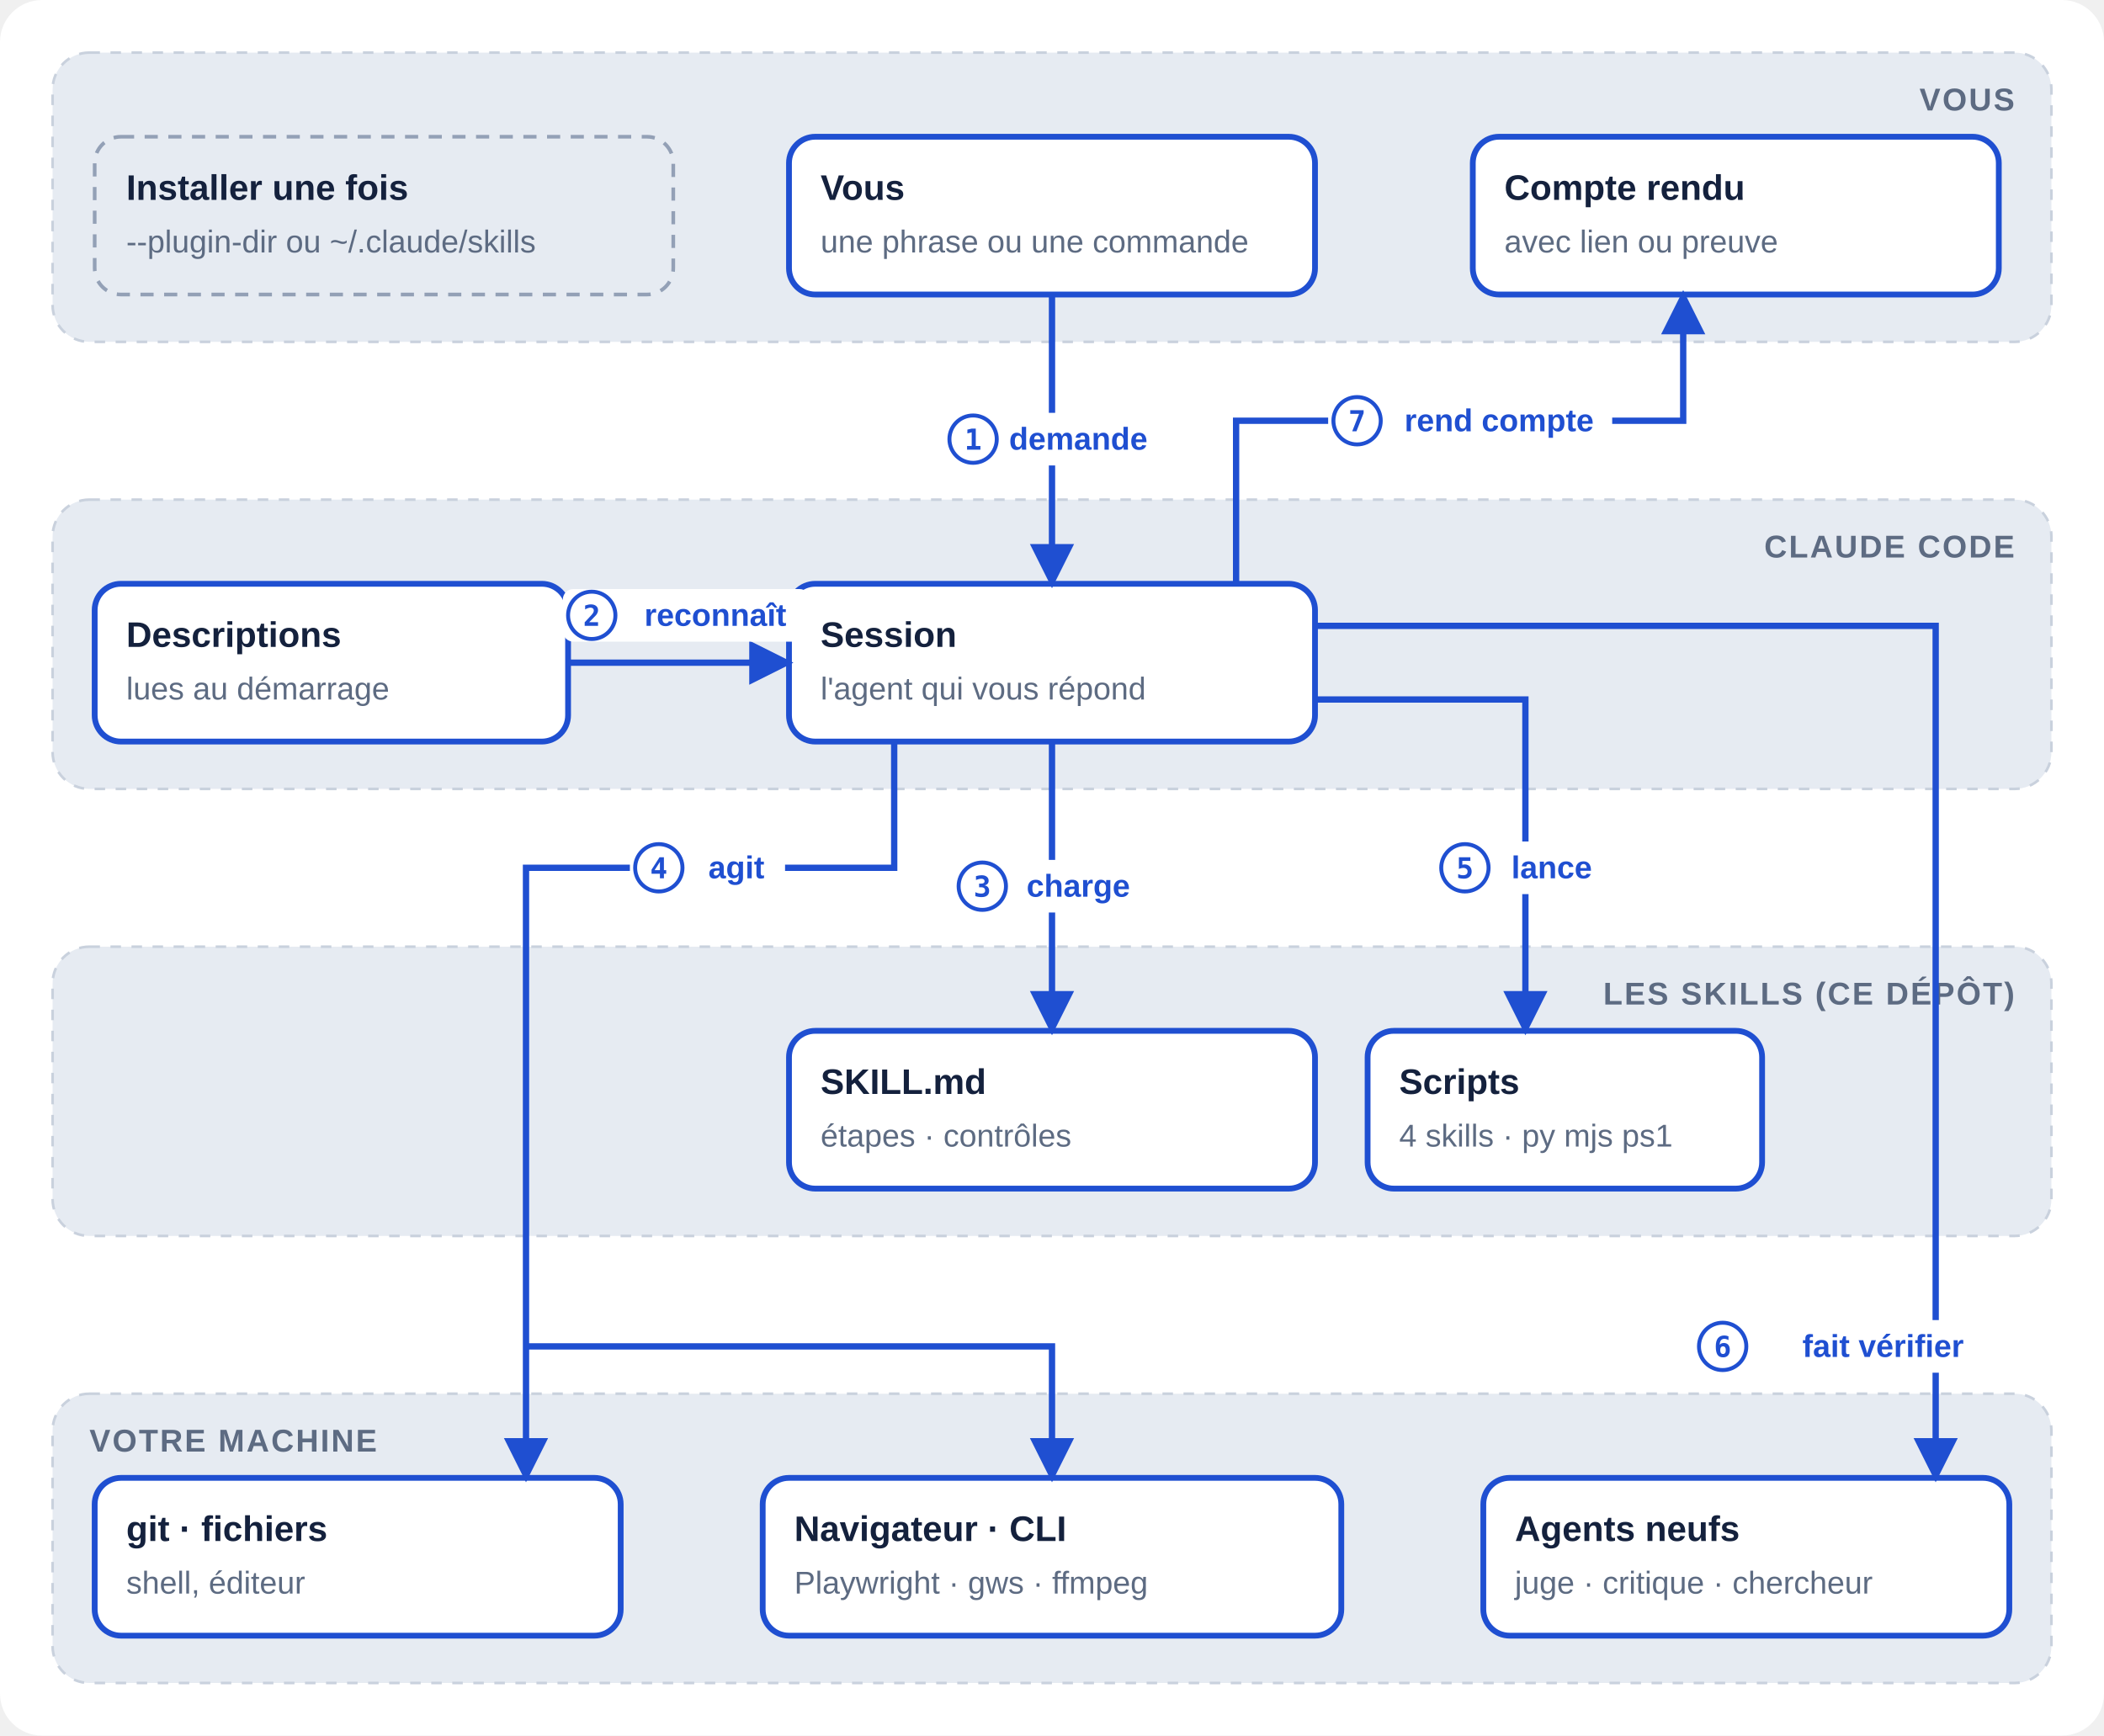
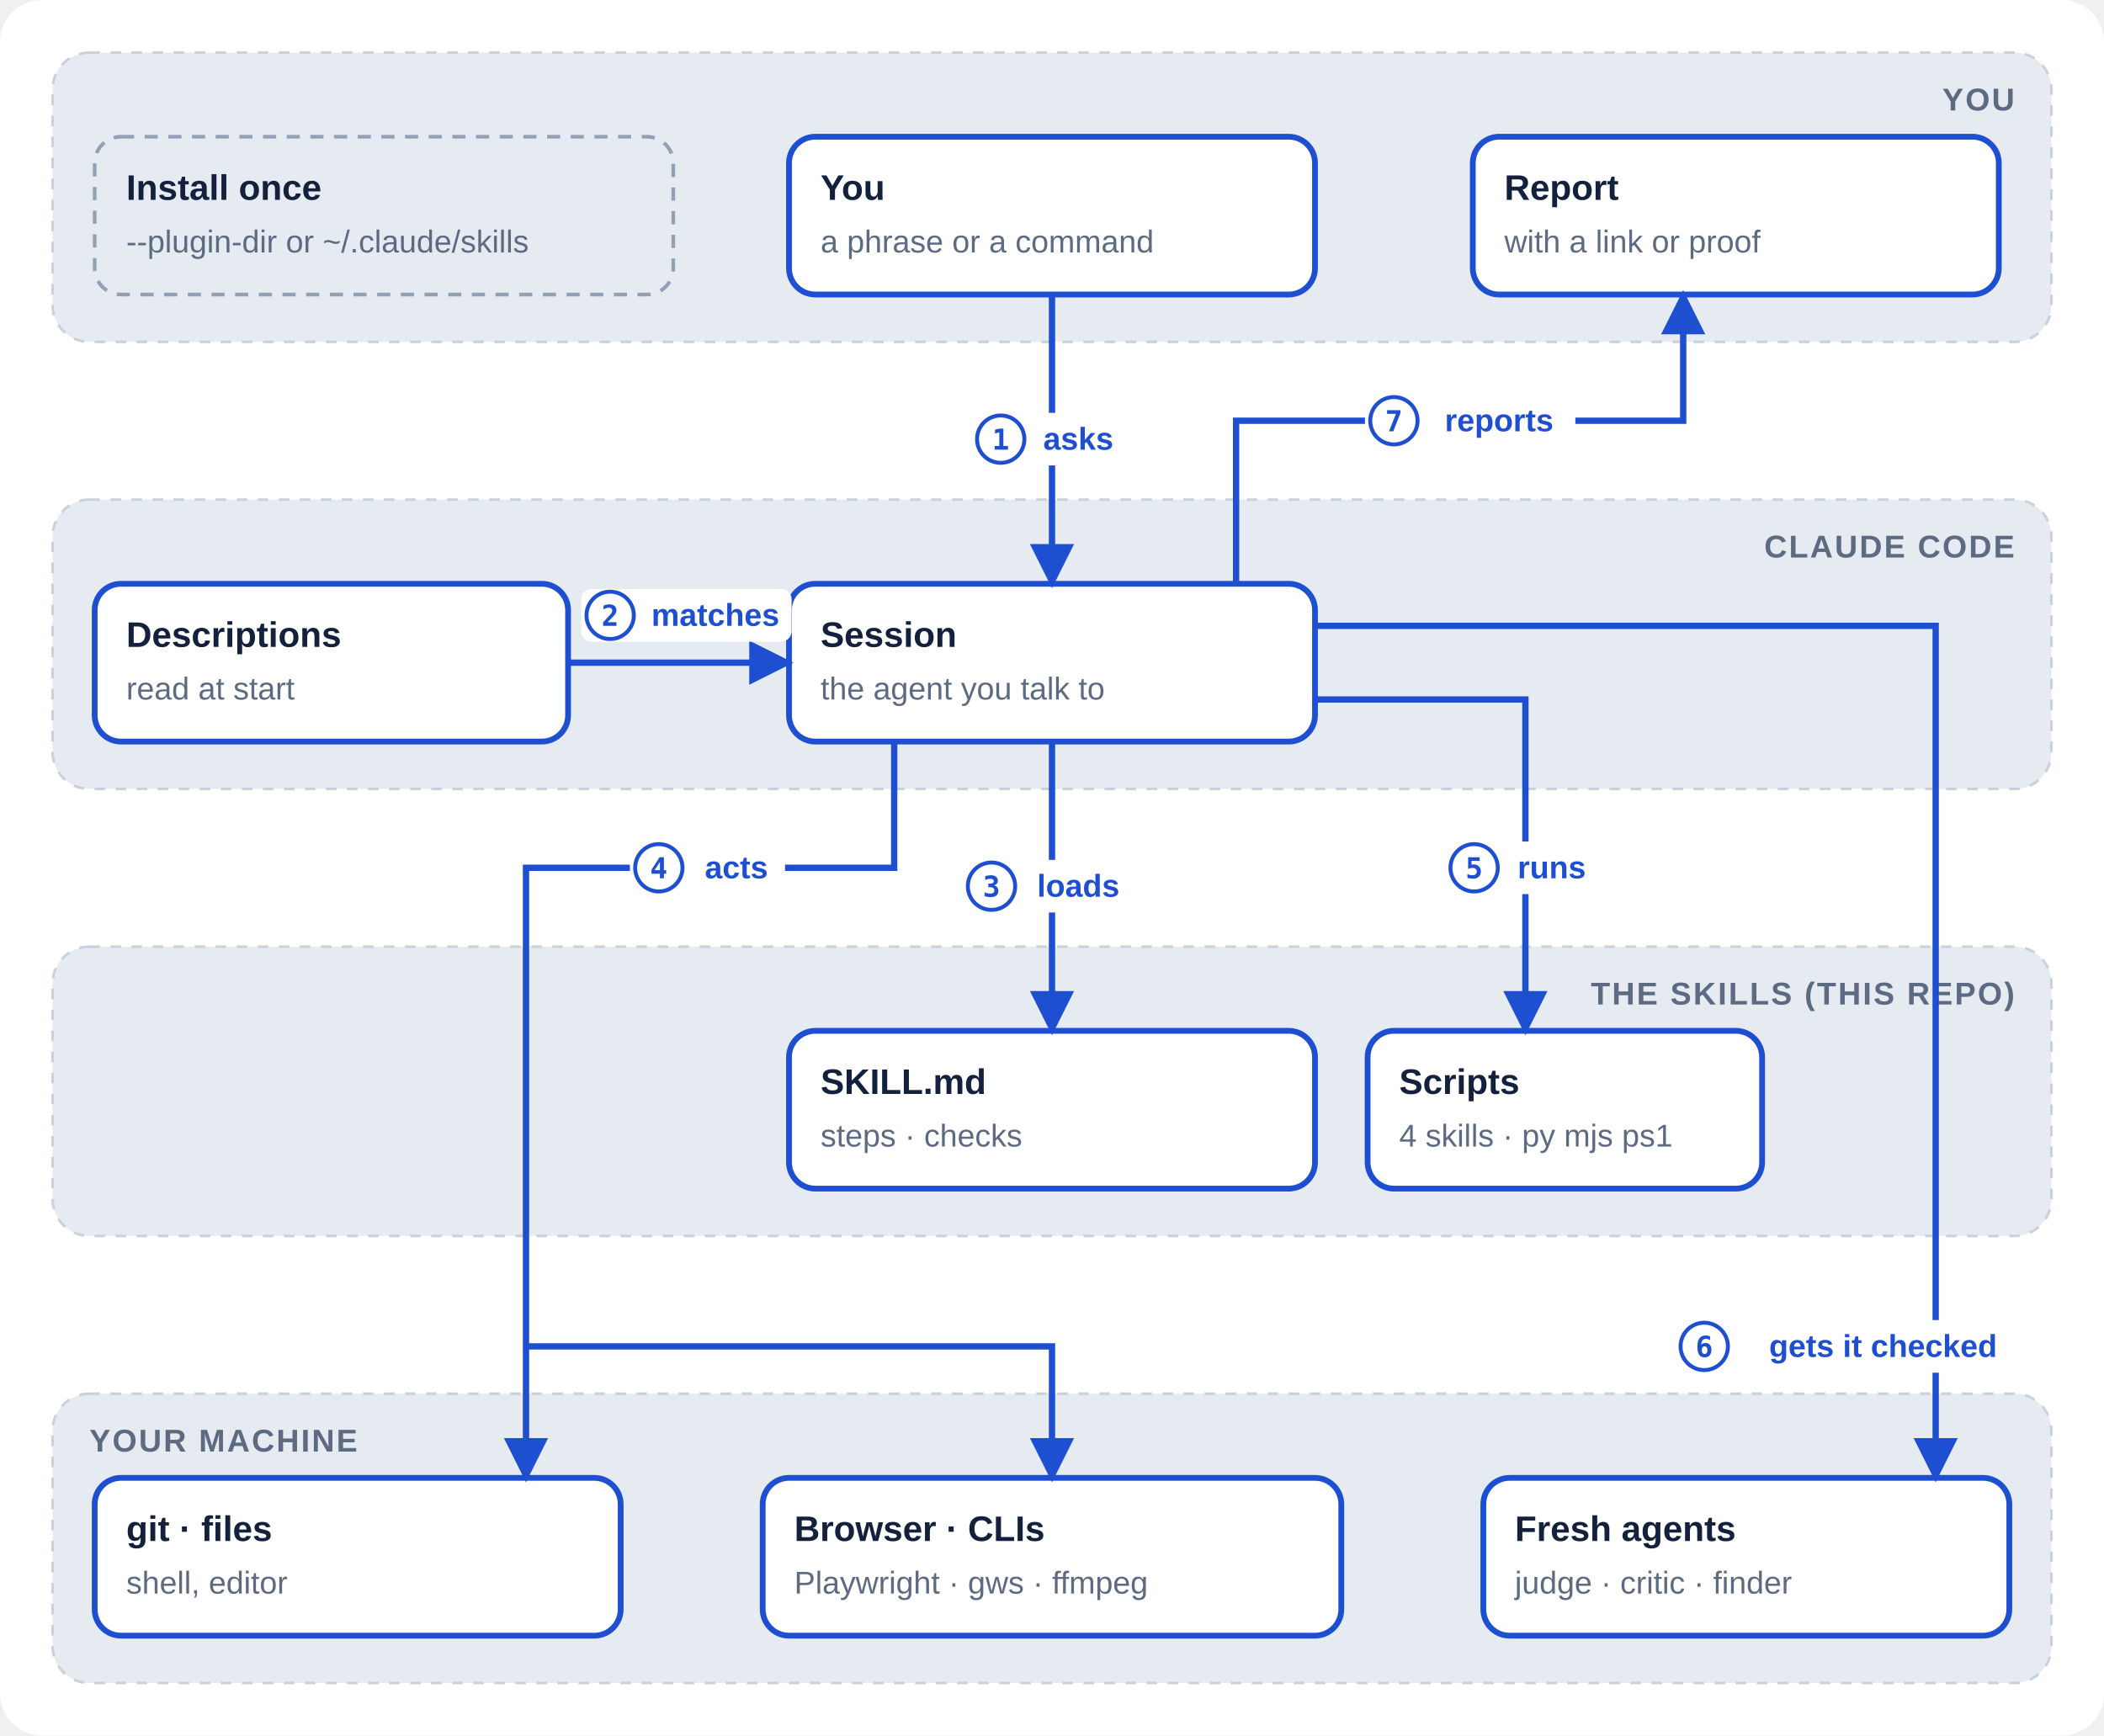
- <svg xmlns="http://www.w3.org/2000/svg" viewBox="0 0 800 660" width="800" height="660" font-family="IBM Plex Sans, Segoe UI, Helvetica Neue, Arial, sans-serif" role="img" aria-label="Architecture de claude-code-skills">
+ <svg xmlns="http://www.w3.org/2000/svg" viewBox="0 0 800 660" width="800" height="660" font-family="IBM Plex Sans, Segoe UI, Helvetica Neue, Arial, sans-serif" role="img" aria-label="claude-code-skills architecture">
  <defs>
    <marker id="a" viewBox="0 0 10 10" refX="9" refY="5" markerWidth="7" markerHeight="7" orient="auto-start-reverse">
      <path d="M0 0L10 5L0 10z" fill="#1f4fd1" />
    </marker>
  </defs>
  <rect width="800" height="660" rx="16" fill="#ffffff" />
  <rect x="20" y="20" width="760" height="110" rx="14" fill="#e6ebf2" stroke="#c9d1dd" stroke-dasharray="4 4" />
-   <text x="766" y="42" text-anchor="end" fill="#5d6b82" font-size="12" font-weight="600" letter-spacing=".72">VOUS</text>
+   <text x="766" y="42" text-anchor="end" fill="#5d6b82" font-size="12" font-weight="600" letter-spacing=".72">YOU</text>
  <rect x="20" y="190" width="760" height="110" rx="14" fill="#e6ebf2" stroke="#c9d1dd" stroke-dasharray="4 4" />
  <text x="766" y="212" text-anchor="end" fill="#5d6b82" font-size="12" font-weight="600" letter-spacing=".72">CLAUDE CODE</text>
  <rect x="20" y="360" width="760" height="110" rx="14" fill="#e6ebf2" stroke="#c9d1dd" stroke-dasharray="4 4" />
-   <text x="766" y="382" text-anchor="end" fill="#5d6b82" font-size="12" font-weight="600" letter-spacing=".72">LES SKILLS (CE DÉPÔT)</text>
+   <text x="766" y="382" text-anchor="end" fill="#5d6b82" font-size="12" font-weight="600" letter-spacing=".72">THE SKILLS (THIS REPO)</text>
  <rect x="20" y="530" width="760" height="110" rx="14" fill="#e6ebf2" stroke="#c9d1dd" stroke-dasharray="4 4" />
-   <text x="34" y="552" text-anchor="start" fill="#5d6b82" font-size="12" font-weight="600" letter-spacing=".72">VOTRE MACHINE</text>
+   <text x="34" y="552" text-anchor="start" fill="#5d6b82" font-size="12" font-weight="600" letter-spacing=".72">YOUR MACHINE</text>
  <g id="b-install" class="box">
    <rect x="36" y="52" width="220" height="60" rx="10" fill="none" stroke="#93a0b6" stroke-width="1.4" stroke-dasharray="5 4" />
-     <text x="48" y="76" fill="#14213d" font-size="13.5" font-weight="600">Installer une fois</text>
-     <text x="48" y="96" fill="#5d6b82" font-size="12">--plugin-dir ou ~/.claude/skills</text>
+     <text x="48" y="76" fill="#14213d" font-size="13.5" font-weight="600">Install once</text>
+     <text x="48" y="96" fill="#5d6b82" font-size="12">--plugin-dir or ~/.claude/skills</text>
  </g>
  <g id="b-vous" class="box">
    <rect x="300" y="52" width="200" height="60" rx="10" fill="#fff" stroke="#1f4fd1" stroke-width="2.2" />
-     <text x="312" y="76" fill="#14213d" font-size="13.5" font-weight="600">Vous</text>
-     <text x="312" y="96" fill="#5d6b82" font-size="12">une phrase ou une commande</text>
+     <text x="312" y="76" fill="#14213d" font-size="13.5" font-weight="600">You</text>
+     <text x="312" y="96" fill="#5d6b82" font-size="12">a phrase or a command</text>
  </g>
  <g id="b-result" class="box">
    <rect x="560" y="52" width="200" height="60" rx="10" fill="#fff" stroke="#1f4fd1" stroke-width="2.2" />
-     <text x="572" y="76" fill="#14213d" font-size="13.5" font-weight="600">Compte rendu</text>
-     <text x="572" y="96" fill="#5d6b82" font-size="12">avec lien ou preuve</text>
+     <text x="572" y="76" fill="#14213d" font-size="13.5" font-weight="600">Report</text>
+     <text x="572" y="96" fill="#5d6b82" font-size="12">with a link or proof</text>
  </g>
  <g id="b-index" class="box">
    <rect x="36" y="222" width="180" height="60" rx="10" fill="#fff" stroke="#1f4fd1" stroke-width="2.2" />
    <text x="48" y="246" fill="#14213d" font-size="13.5" font-weight="600">Descriptions</text>
-     <text x="48" y="266" fill="#5d6b82" font-size="12">lues au démarrage</text>
+     <text x="48" y="266" fill="#5d6b82" font-size="12">read at start</text>
  </g>
  <g id="b-agent" class="box">
    <rect x="300" y="222" width="200" height="60" rx="10" fill="#fff" stroke="#1f4fd1" stroke-width="2.2" />
    <text x="312" y="246" fill="#14213d" font-size="13.5" font-weight="600">Session</text>
-     <text x="312" y="266" fill="#5d6b82" font-size="12">l'agent qui vous répond</text>
+     <text x="312" y="266" fill="#5d6b82" font-size="12">the agent you talk to</text>
  </g>
  <g id="b-skill" class="box">
    <rect x="300" y="392" width="200" height="60" rx="10" fill="#fff" stroke="#1f4fd1" stroke-width="2.2" />
    <text x="312" y="416" fill="#14213d" font-size="13.5" font-weight="600">SKILL.md</text>
-     <text x="312" y="436" fill="#5d6b82" font-size="12">étapes · contrôles</text>
+     <text x="312" y="436" fill="#5d6b82" font-size="12">steps · checks</text>
  </g>
  <g id="b-scripts" class="box">
    <rect x="520" y="392" width="150" height="60" rx="10" fill="#fff" stroke="#1f4fd1" stroke-width="2.2" />
    <text x="532" y="416" fill="#14213d" font-size="13.5" font-weight="600">Scripts</text>
    <text x="532" y="436" fill="#5d6b82" font-size="12">4 skills · py mjs ps1</text>
  </g>
  <g id="b-git" class="box">
    <rect x="36" y="562" width="200" height="60" rx="10" fill="#fff" stroke="#1f4fd1" stroke-width="2.2" />
-     <text x="48" y="586" fill="#14213d" font-size="13.5" font-weight="600">git · fichiers</text>
-     <text x="48" y="606" fill="#5d6b82" font-size="12">shell, éditeur</text>
+     <text x="48" y="586" fill="#14213d" font-size="13.5" font-weight="600">git · files</text>
+     <text x="48" y="606" fill="#5d6b82" font-size="12">shell, editor</text>
  </g>
  <g id="b-outils" class="box">
    <rect x="290" y="562" width="220" height="60" rx="10" fill="#fff" stroke="#1f4fd1" stroke-width="2.2" />
-     <text x="302" y="586" fill="#14213d" font-size="13.5" font-weight="600">Navigateur · CLI</text>
+     <text x="302" y="586" fill="#14213d" font-size="13.5" font-weight="600">Browser · CLIs</text>
    <text x="302" y="606" fill="#5d6b82" font-size="12">Playwright · gws · ffmpeg</text>
  </g>
  <g id="b-agents" class="box">
    <rect x="564" y="562" width="200" height="60" rx="10" fill="#fff" stroke="#1f4fd1" stroke-width="2.2" />
-     <text x="576" y="586" fill="#14213d" font-size="13.5" font-weight="600">Agents neufs</text>
-     <text x="576" y="606" fill="#5d6b82" font-size="12">juge · critique · chercheur</text>
+     <text x="576" y="586" fill="#14213d" font-size="13.5" font-weight="600">Fresh agents</text>
+     <text x="576" y="606" fill="#5d6b82" font-size="12">judge · critic · finder</text>
  </g>
  <g id="a1" class="arrow">
    <path class="trace" d="M400 112L400 222" fill="none" stroke="#1f4fd1" stroke-width="2.4" marker-end="url(#a)" />
-     <rect x="359.0" y="157" width="80.0" height="20" rx="4" fill="#fff" />
-     <circle cx="370.0" cy="167" r="9" fill="#fff" stroke="#1f4fd1" stroke-width="1.5" />
-     <text x="370.0" y="171" text-anchor="middle" fill="#1f4fd1" font-size="11" font-weight="700" font-family="IBM Plex Mono, Consolas, monospace">1</text>
-     <text x="410.0" y="171" text-anchor="middle" fill="#1f4fd1" font-size="12" font-weight="600">demande</text>
+     <rect x="369.5" y="157" width="59.0" height="20" rx="4" fill="#fff" />
+     <circle cx="380.5" cy="167" r="9" fill="#fff" stroke="#1f4fd1" stroke-width="1.5" />
+     <text x="380.5" y="171" text-anchor="middle" fill="#1f4fd1" font-size="11" font-weight="700" font-family="IBM Plex Mono, Consolas, monospace">1</text>
+     <text x="410.0" y="171" text-anchor="middle" fill="#1f4fd1" font-size="12" font-weight="600">asks</text>
  </g>
  <g id="a2" class="arrow">
    <path class="trace" d="M216 252L300 252" fill="none" stroke="#1f4fd1" stroke-width="2.4" marker-end="url(#a)" />
-     <rect x="214.0" y="224" width="94.0" height="20" rx="4" fill="#fff" />
-     <circle cx="225.0" cy="234" r="9" fill="#fff" stroke="#1f4fd1" stroke-width="1.5" />
-     <text x="225.0" y="238" text-anchor="middle" fill="#1f4fd1" font-size="11" font-weight="700" font-family="IBM Plex Mono, Consolas, monospace">2</text>
-     <text x="272.0" y="238" text-anchor="middle" fill="#1f4fd1" font-size="12" font-weight="600">reconnaît</text>
+     <rect x="221.0" y="224" width="80.0" height="20" rx="4" fill="#fff" />
+     <circle cx="232.0" cy="234" r="9" fill="#fff" stroke="#1f4fd1" stroke-width="1.5" />
+     <text x="232.0" y="238" text-anchor="middle" fill="#1f4fd1" font-size="11" font-weight="700" font-family="IBM Plex Mono, Consolas, monospace">2</text>
+     <text x="272.0" y="238" text-anchor="middle" fill="#1f4fd1" font-size="12" font-weight="600">matches</text>
  </g>
  <g id="a3" class="arrow">
    <path class="trace" d="M400 282L400 392" fill="none" stroke="#1f4fd1" stroke-width="2.4" marker-end="url(#a)" />
-     <rect x="362.5" y="327" width="73.0" height="20" rx="4" fill="#fff" />
-     <circle cx="373.5" cy="337" r="9" fill="#fff" stroke="#1f4fd1" stroke-width="1.5" />
-     <text x="373.5" y="341" text-anchor="middle" fill="#1f4fd1" font-size="11" font-weight="700" font-family="IBM Plex Mono, Consolas, monospace">3</text>
-     <text x="410.0" y="341" text-anchor="middle" fill="#1f4fd1" font-size="12" font-weight="600">charge</text>
+     <rect x="366.0" y="327" width="66.0" height="20" rx="4" fill="#fff" />
+     <circle cx="377.0" cy="337" r="9" fill="#fff" stroke="#1f4fd1" stroke-width="1.5" />
+     <text x="377.0" y="341" text-anchor="middle" fill="#1f4fd1" font-size="11" font-weight="700" font-family="IBM Plex Mono, Consolas, monospace">3</text>
+     <text x="410.0" y="341" text-anchor="middle" fill="#1f4fd1" font-size="12" font-weight="600">loads</text>
  </g>
  <g id="a4" class="arrow">
    <path class="trace" d="M340 282L340 330L200 330L200 562" fill="none" stroke="#1f4fd1" stroke-width="2.4" marker-end="url(#a)" />
    <path class="trace br" d="M200 512L400 512L400 562" fill="none" stroke="#1f4fd1" stroke-width="2.4" marker-end="url(#a)" />
    <rect x="239.5" y="320" width="59.0" height="20" rx="4" fill="#fff" />
    <circle cx="250.5" cy="330" r="9" fill="#fff" stroke="#1f4fd1" stroke-width="1.5" />
    <text x="250.5" y="334" text-anchor="middle" fill="#1f4fd1" font-size="11" font-weight="700" font-family="IBM Plex Mono, Consolas, monospace">4</text>
-     <text x="280.0" y="334" text-anchor="middle" fill="#1f4fd1" font-size="12" font-weight="600">agit</text>
+     <text x="280.0" y="334" text-anchor="middle" fill="#1f4fd1" font-size="12" font-weight="600">acts</text>
  </g>
  <g id="a5" class="arrow">
    <path class="trace" d="M500 266L580 266L580 392" fill="none" stroke="#1f4fd1" stroke-width="2.4" marker-end="url(#a)" />
-     <rect x="546.0" y="320" width="66.0" height="20" rx="4" fill="#fff" />
-     <circle cx="557.0" cy="330" r="9" fill="#fff" stroke="#1f4fd1" stroke-width="1.5" />
-     <text x="557.0" y="334" text-anchor="middle" fill="#1f4fd1" font-size="11" font-weight="700" font-family="IBM Plex Mono, Consolas, monospace">5</text>
-     <text x="590.0" y="334" text-anchor="middle" fill="#1f4fd1" font-size="12" font-weight="600">lance</text>
+     <rect x="549.5" y="320" width="59.0" height="20" rx="4" fill="#fff" />
+     <circle cx="560.5" cy="330" r="9" fill="#fff" stroke="#1f4fd1" stroke-width="1.5" />
+     <text x="560.5" y="334" text-anchor="middle" fill="#1f4fd1" font-size="11" font-weight="700" font-family="IBM Plex Mono, Consolas, monospace">5</text>
+     <text x="590.0" y="334" text-anchor="middle" fill="#1f4fd1" font-size="12" font-weight="600">runs</text>
  </g>
  <g id="a6" class="arrow">
    <path class="trace" d="M500 238L736 238L736 562" fill="none" stroke="#1f4fd1" stroke-width="2.4" marker-end="url(#a)" />
-     <rect x="644.0" y="502" width="122.0" height="20" rx="4" fill="#fff" />
-     <circle cx="655.0" cy="512" r="9" fill="#fff" stroke="#1f4fd1" stroke-width="1.5" />
-     <text x="655.0" y="516" text-anchor="middle" fill="#1f4fd1" font-size="11" font-weight="700" font-family="IBM Plex Mono, Consolas, monospace">6</text>
-     <text x="716.0" y="516" text-anchor="middle" fill="#1f4fd1" font-size="12" font-weight="600">fait vérifier</text>
+     <rect x="637.0" y="502" width="136.0" height="20" rx="4" fill="#fff" />
+     <circle cx="648.0" cy="512" r="9" fill="#fff" stroke="#1f4fd1" stroke-width="1.5" />
+     <text x="648.0" y="516" text-anchor="middle" fill="#1f4fd1" font-size="11" font-weight="700" font-family="IBM Plex Mono, Consolas, monospace">6</text>
+     <text x="716.0" y="516" text-anchor="middle" fill="#1f4fd1" font-size="12" font-weight="600">gets it checked</text>
  </g>
  <g id="a7" class="arrow">
    <path class="trace" d="M470 222L470 160L640 160L640 112" fill="none" stroke="#1f4fd1" stroke-width="2.4" marker-end="url(#a)" />
-     <rect x="505.0" y="150" width="108.0" height="20" rx="4" fill="#fff" />
-     <circle cx="516.0" cy="160" r="9" fill="#fff" stroke="#1f4fd1" stroke-width="1.5" />
-     <text x="516.0" y="164" text-anchor="middle" fill="#1f4fd1" font-size="11" font-weight="700" font-family="IBM Plex Mono, Consolas, monospace">7</text>
-     <text x="570.0" y="164" text-anchor="middle" fill="#1f4fd1" font-size="12" font-weight="600">rend compte</text>
+     <rect x="519.0" y="150" width="80.0" height="20" rx="4" fill="#fff" />
+     <circle cx="530.0" cy="160" r="9" fill="#fff" stroke="#1f4fd1" stroke-width="1.5" />
+     <text x="530.0" y="164" text-anchor="middle" fill="#1f4fd1" font-size="11" font-weight="700" font-family="IBM Plex Mono, Consolas, monospace">7</text>
+     <text x="570.0" y="164" text-anchor="middle" fill="#1f4fd1" font-size="12" font-weight="600">reports</text>
  </g>
</svg>
